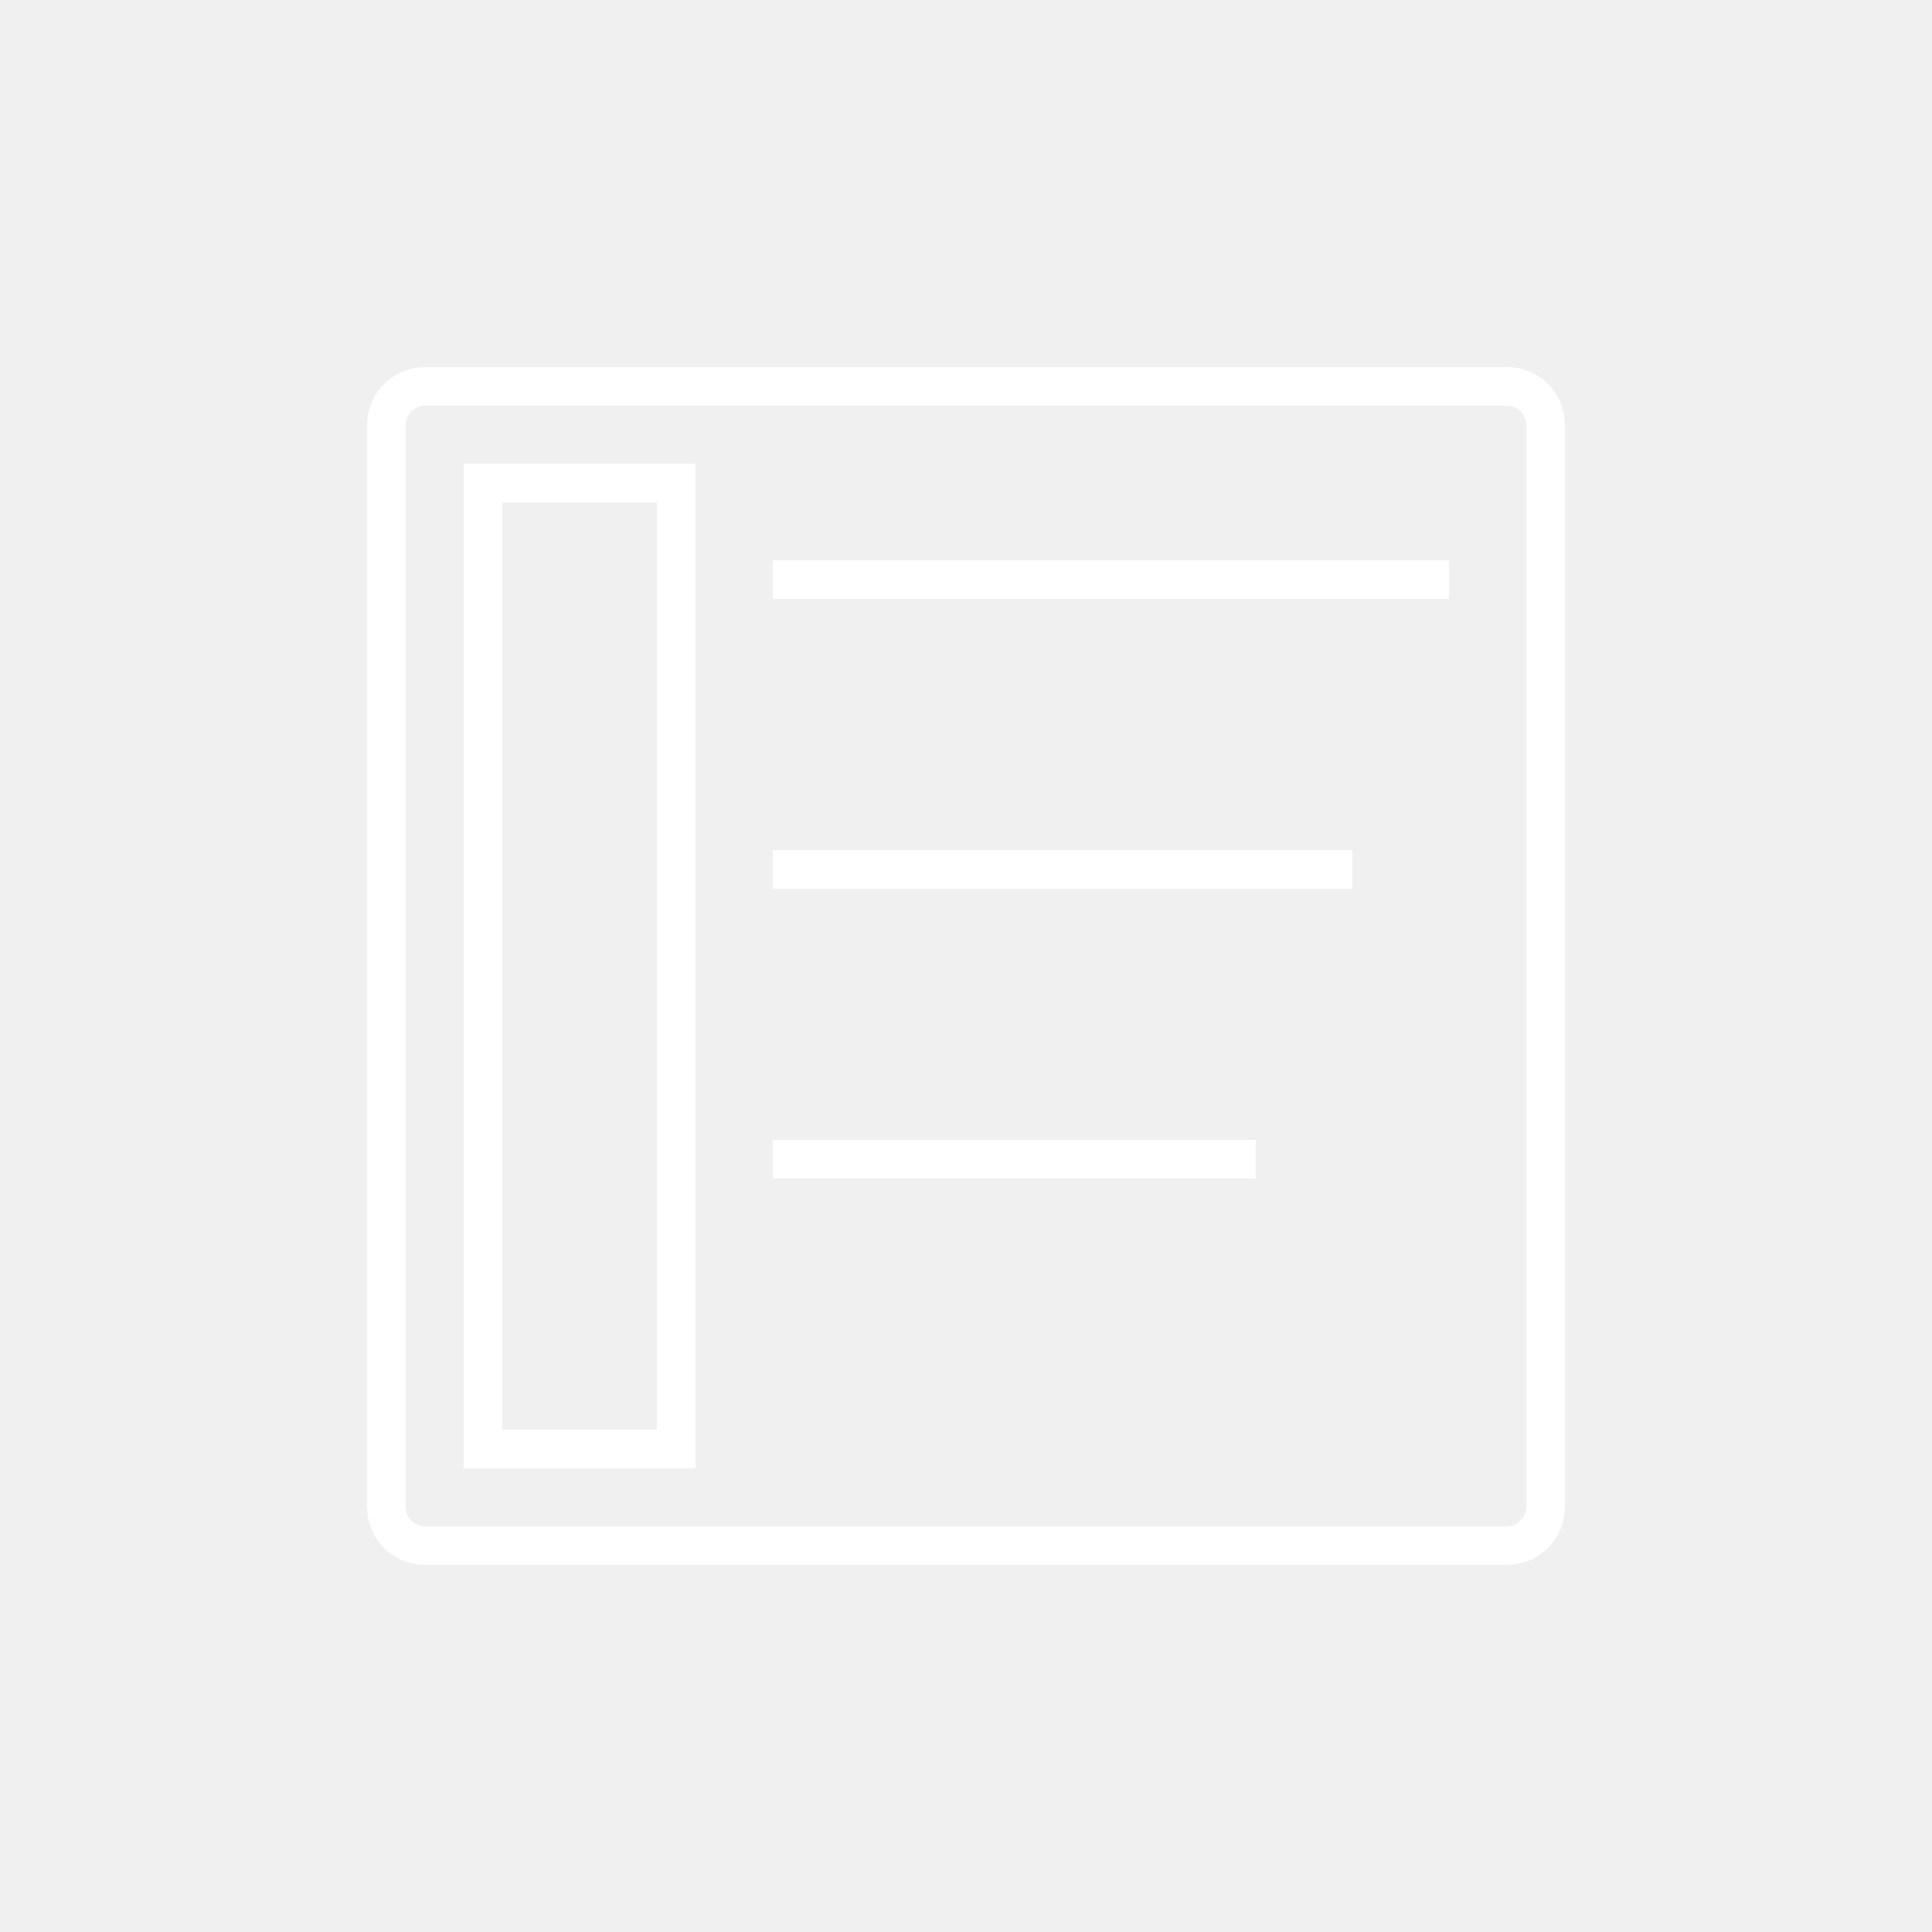
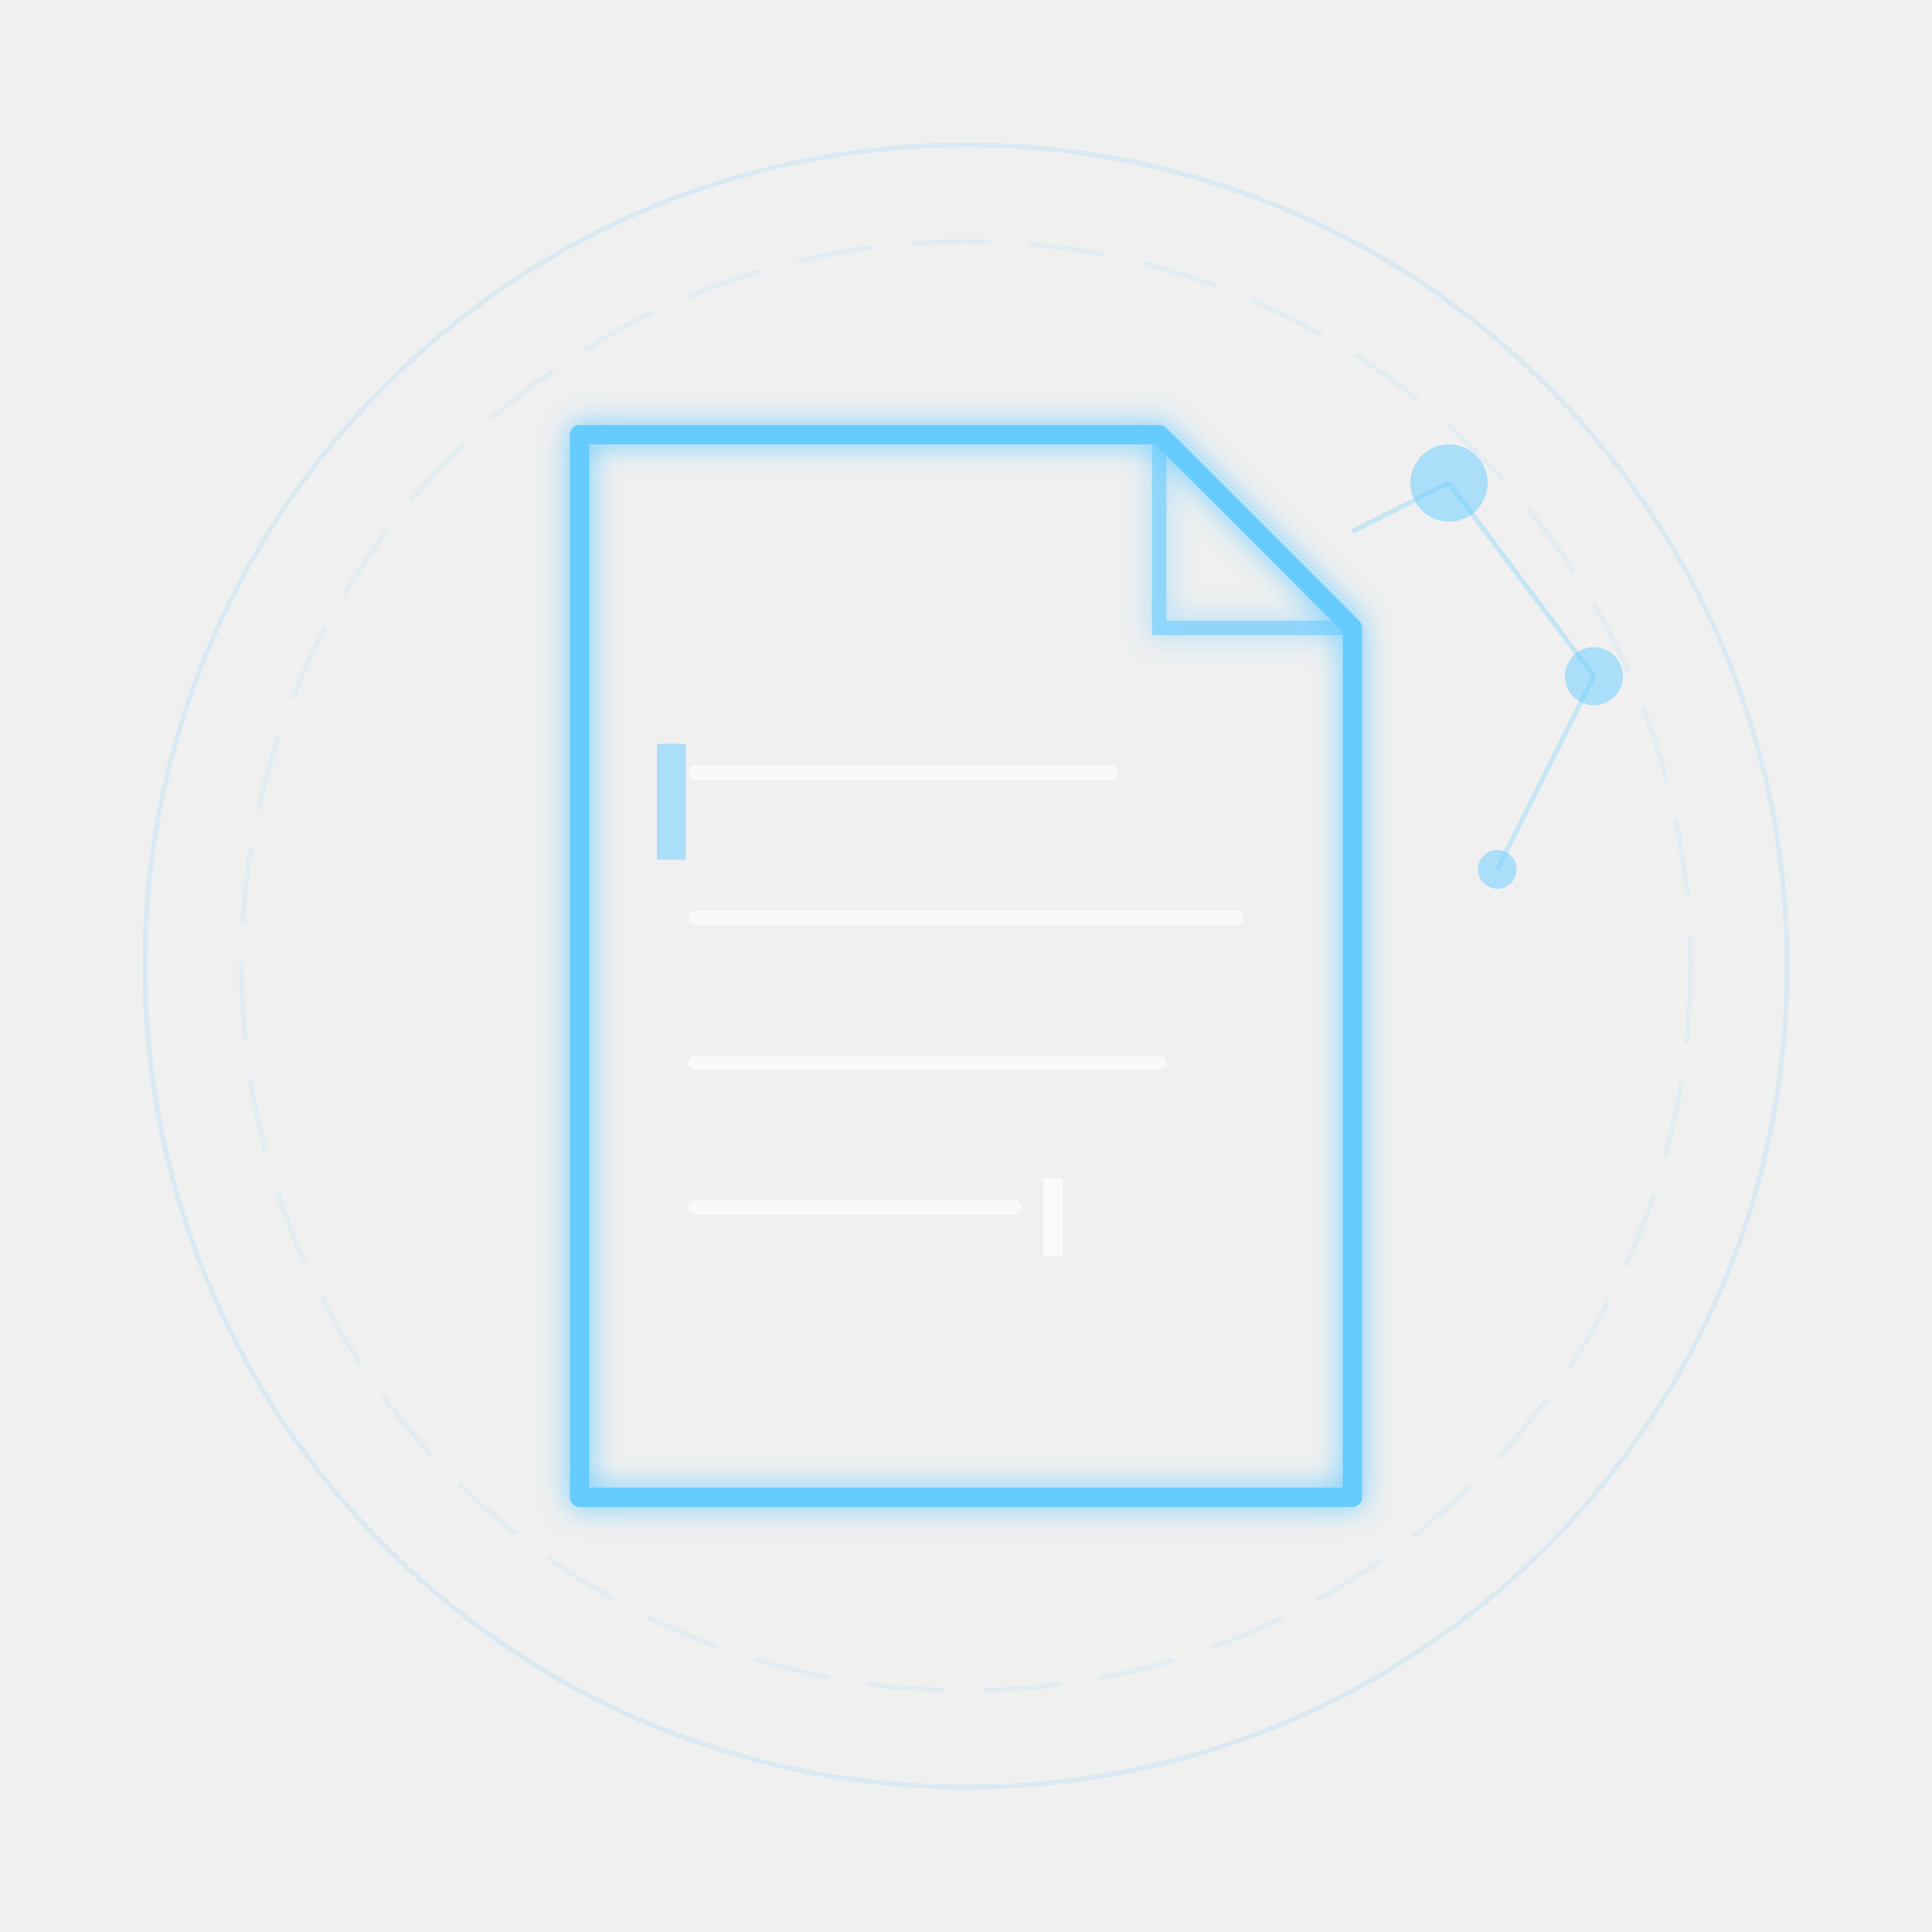
- <svg xmlns="http://www.w3.org/2000/svg" viewBox="0 0 100 100" fill="none" stroke="white" stroke-width="2">
-   <path d="M25 25 L35 25 L35 75 L25 75 Z" />
-   <path d="M40 30 L75 30" />
-   <path d="M40 45 L70 45" />
-   <path d="M40 60 L65 60" />
-   <rect x="20" y="20" width="60" height="60" rx="2" />
+ <svg xmlns="http://www.w3.org/2000/svg" width="200" height="200" viewBox="0 0 200 200">
+   <defs>
+     <filter id="glow-blog">
+       <feGaussianBlur stdDeviation="1.5" result="coloredBlur" />
+       <feMerge>
+         <feMergeNode in="coloredBlur" />
+         <feMergeNode in="SourceGraphic" />
+       </feMerge>
+     </filter>
+   </defs>
+   <circle cx="100" cy="100" r="85" fill="none" stroke="#66ccff" stroke-width="0.5" stroke-opacity="0.15" />
+   <circle cx="100" cy="100" r="75" fill="none" stroke="#66ccff" stroke-width="0.5" stroke-opacity="0.1" stroke-dasharray="8,4" />
+   <g filter="url(#glow-blog)">
+     <path d="M 60 45 L 60 155 L 140 155 L 140 65 L 120 45 Z" fill="none" stroke="#66ccff" stroke-width="2" stroke-linejoin="round" />
+     <path d="M 120 45 L 120 65 L 140 65" fill="none" stroke="#66ccff" stroke-width="1.5" stroke-opacity="0.6" />
+   </g>
+   <g stroke="#ffffff" stroke-width="1.5" stroke-opacity="0.6" stroke-linecap="round">
+     <line x1="72" y1="80" x2="115" y2="80" />
+     <line x1="72" y1="95" x2="128" y2="95" />
+     <line x1="72" y1="110" x2="120" y2="110" />
+     <line x1="72" y1="125" x2="105" y2="125" />
+   </g>
+   <rect x="68" y="77" width="3" height="12" fill="#66ccff" fill-opacity="0.5" />
+   <rect x="108" y="122" width="2" height="8" fill="#ffffff" fill-opacity="0.7">
+     <animate attributeName="opacity" values="0.7;0.2;0.7" dur="1s" repeatCount="indefinite" />
+   </rect>
+   <g fill="#66ccff" fill-opacity="0.5">
+     <circle cx="150" cy="50" r="4" />
+     <circle cx="165" cy="70" r="3" />
+     <circle cx="155" cy="90" r="2" />
+   </g>
+   <g stroke="#66ccff" stroke-width="0.5" stroke-opacity="0.3">
+     <line x1="140" y1="55" x2="150" y2="50" />
+     <line x1="150" y1="50" x2="165" y2="70" />
+     <line x1="165" y1="70" x2="155" y2="90" />
+   </g>
</svg>
